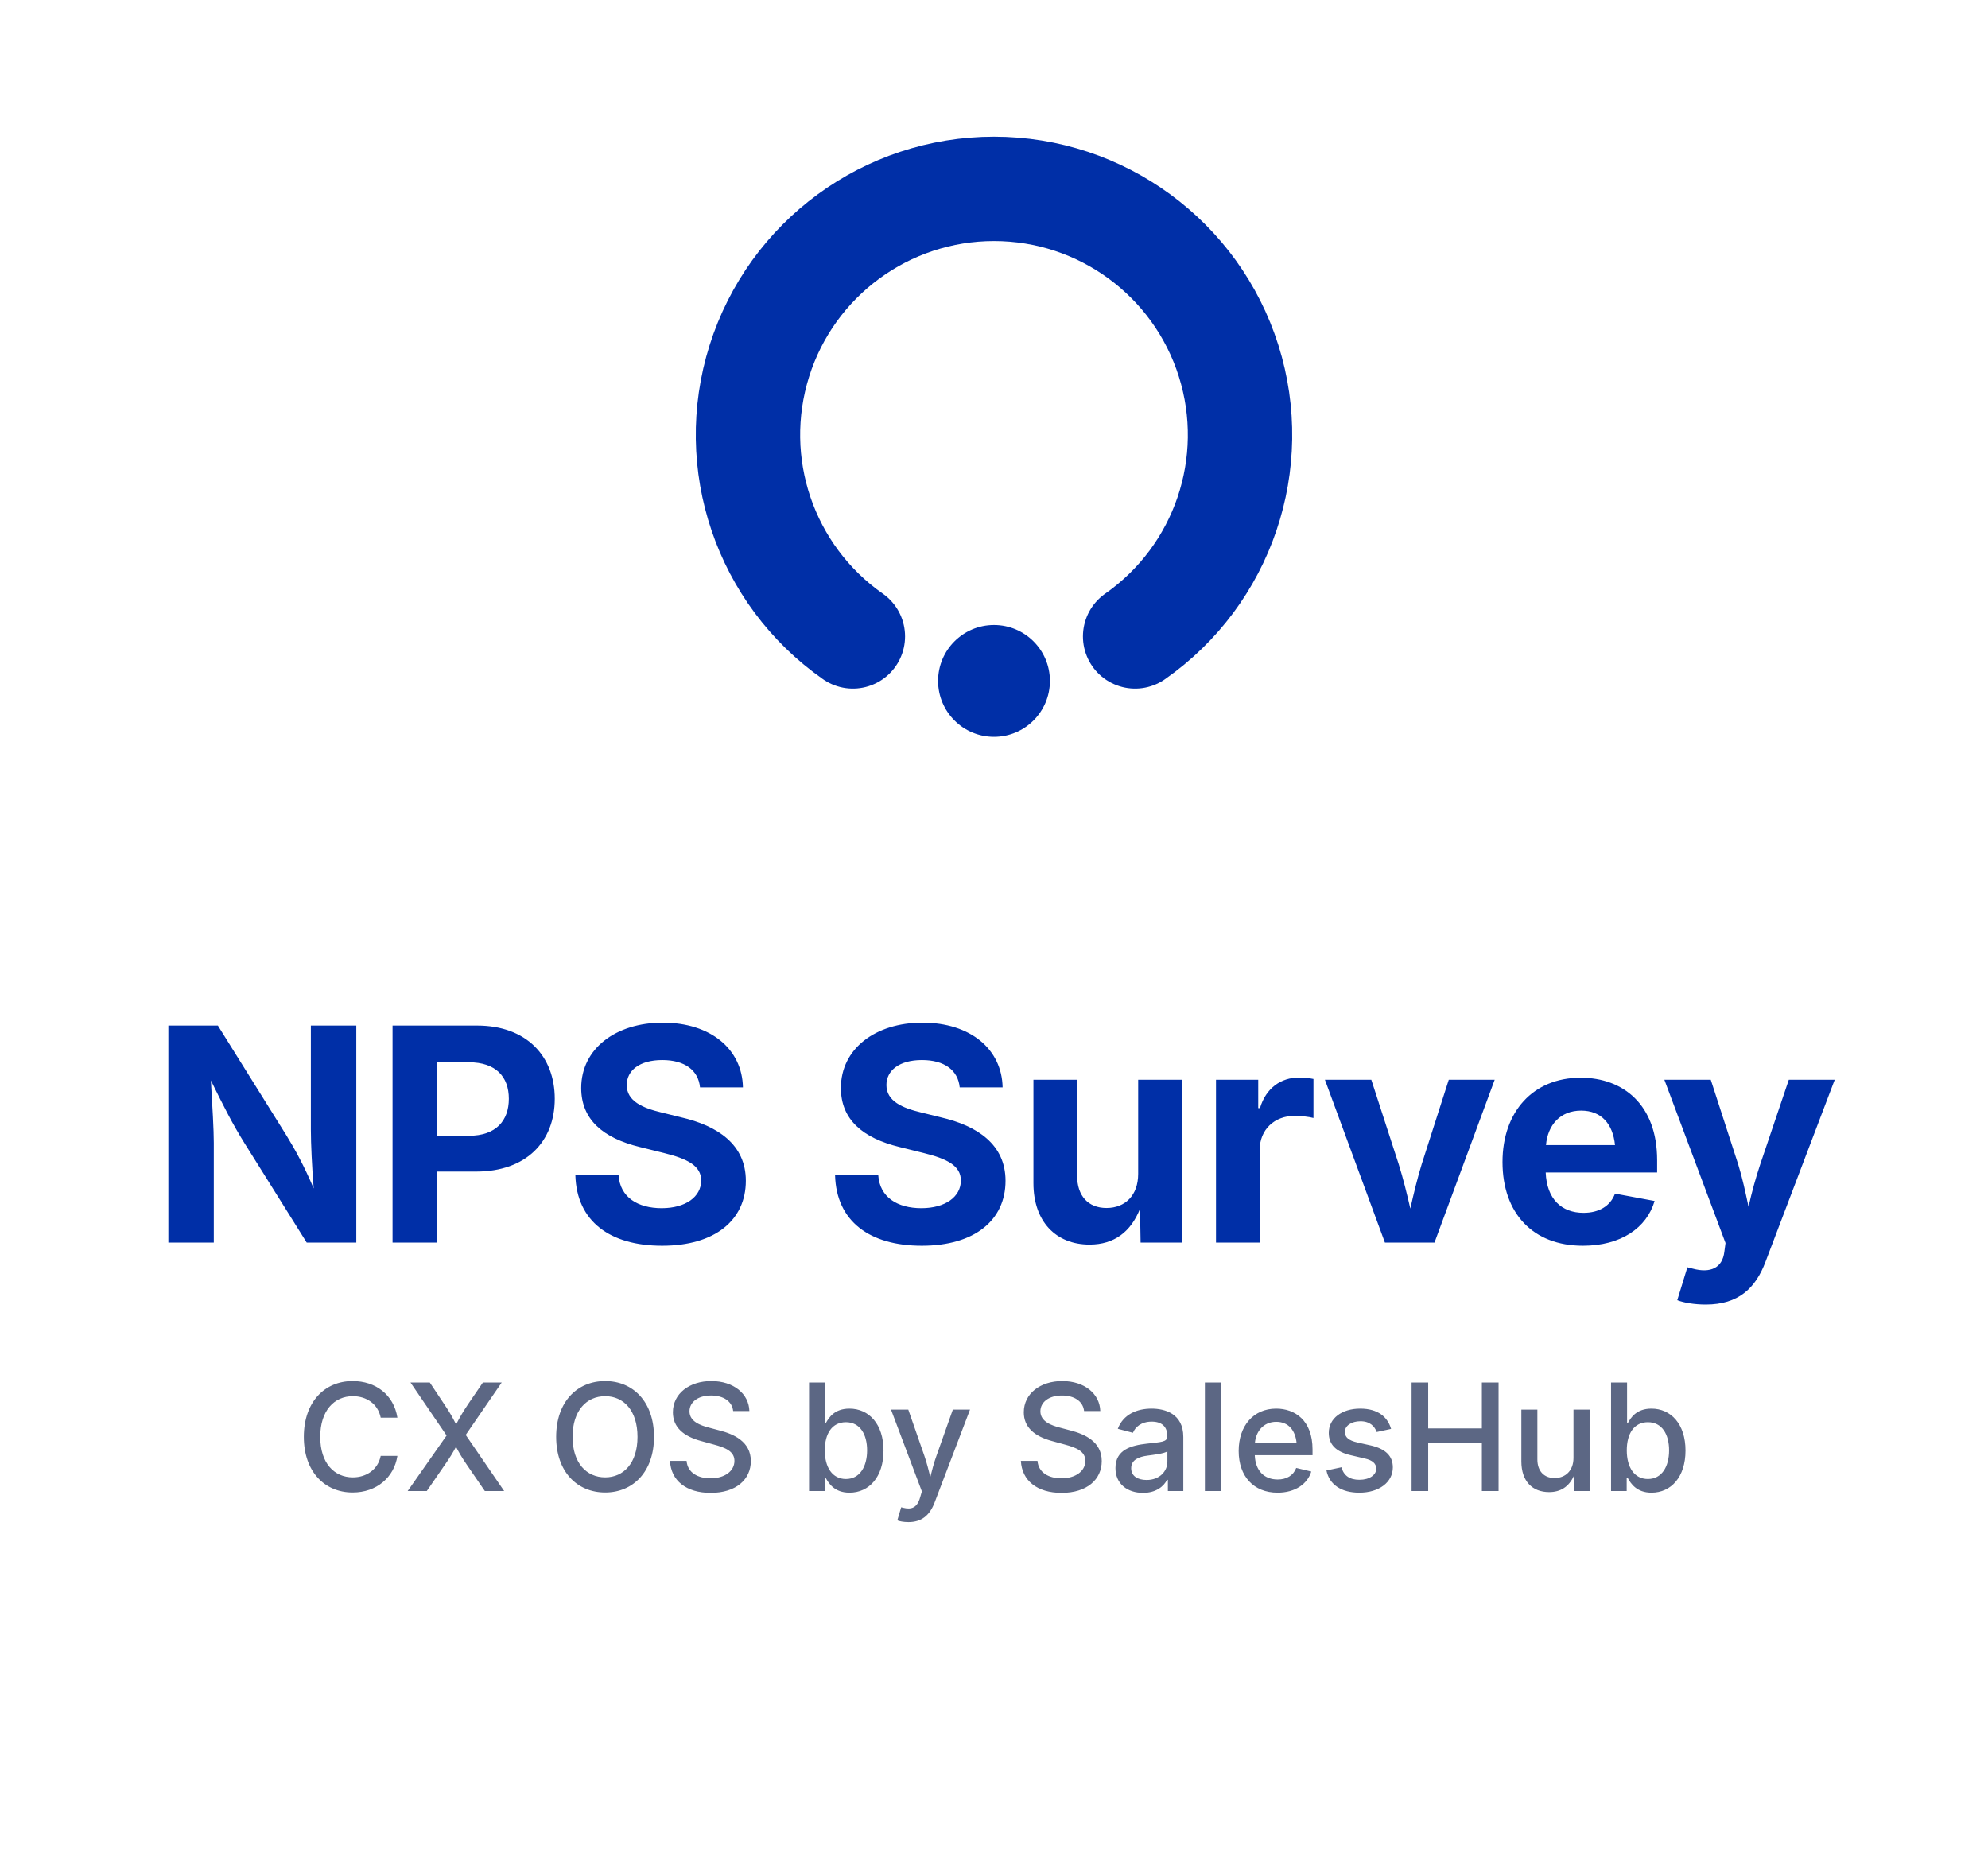
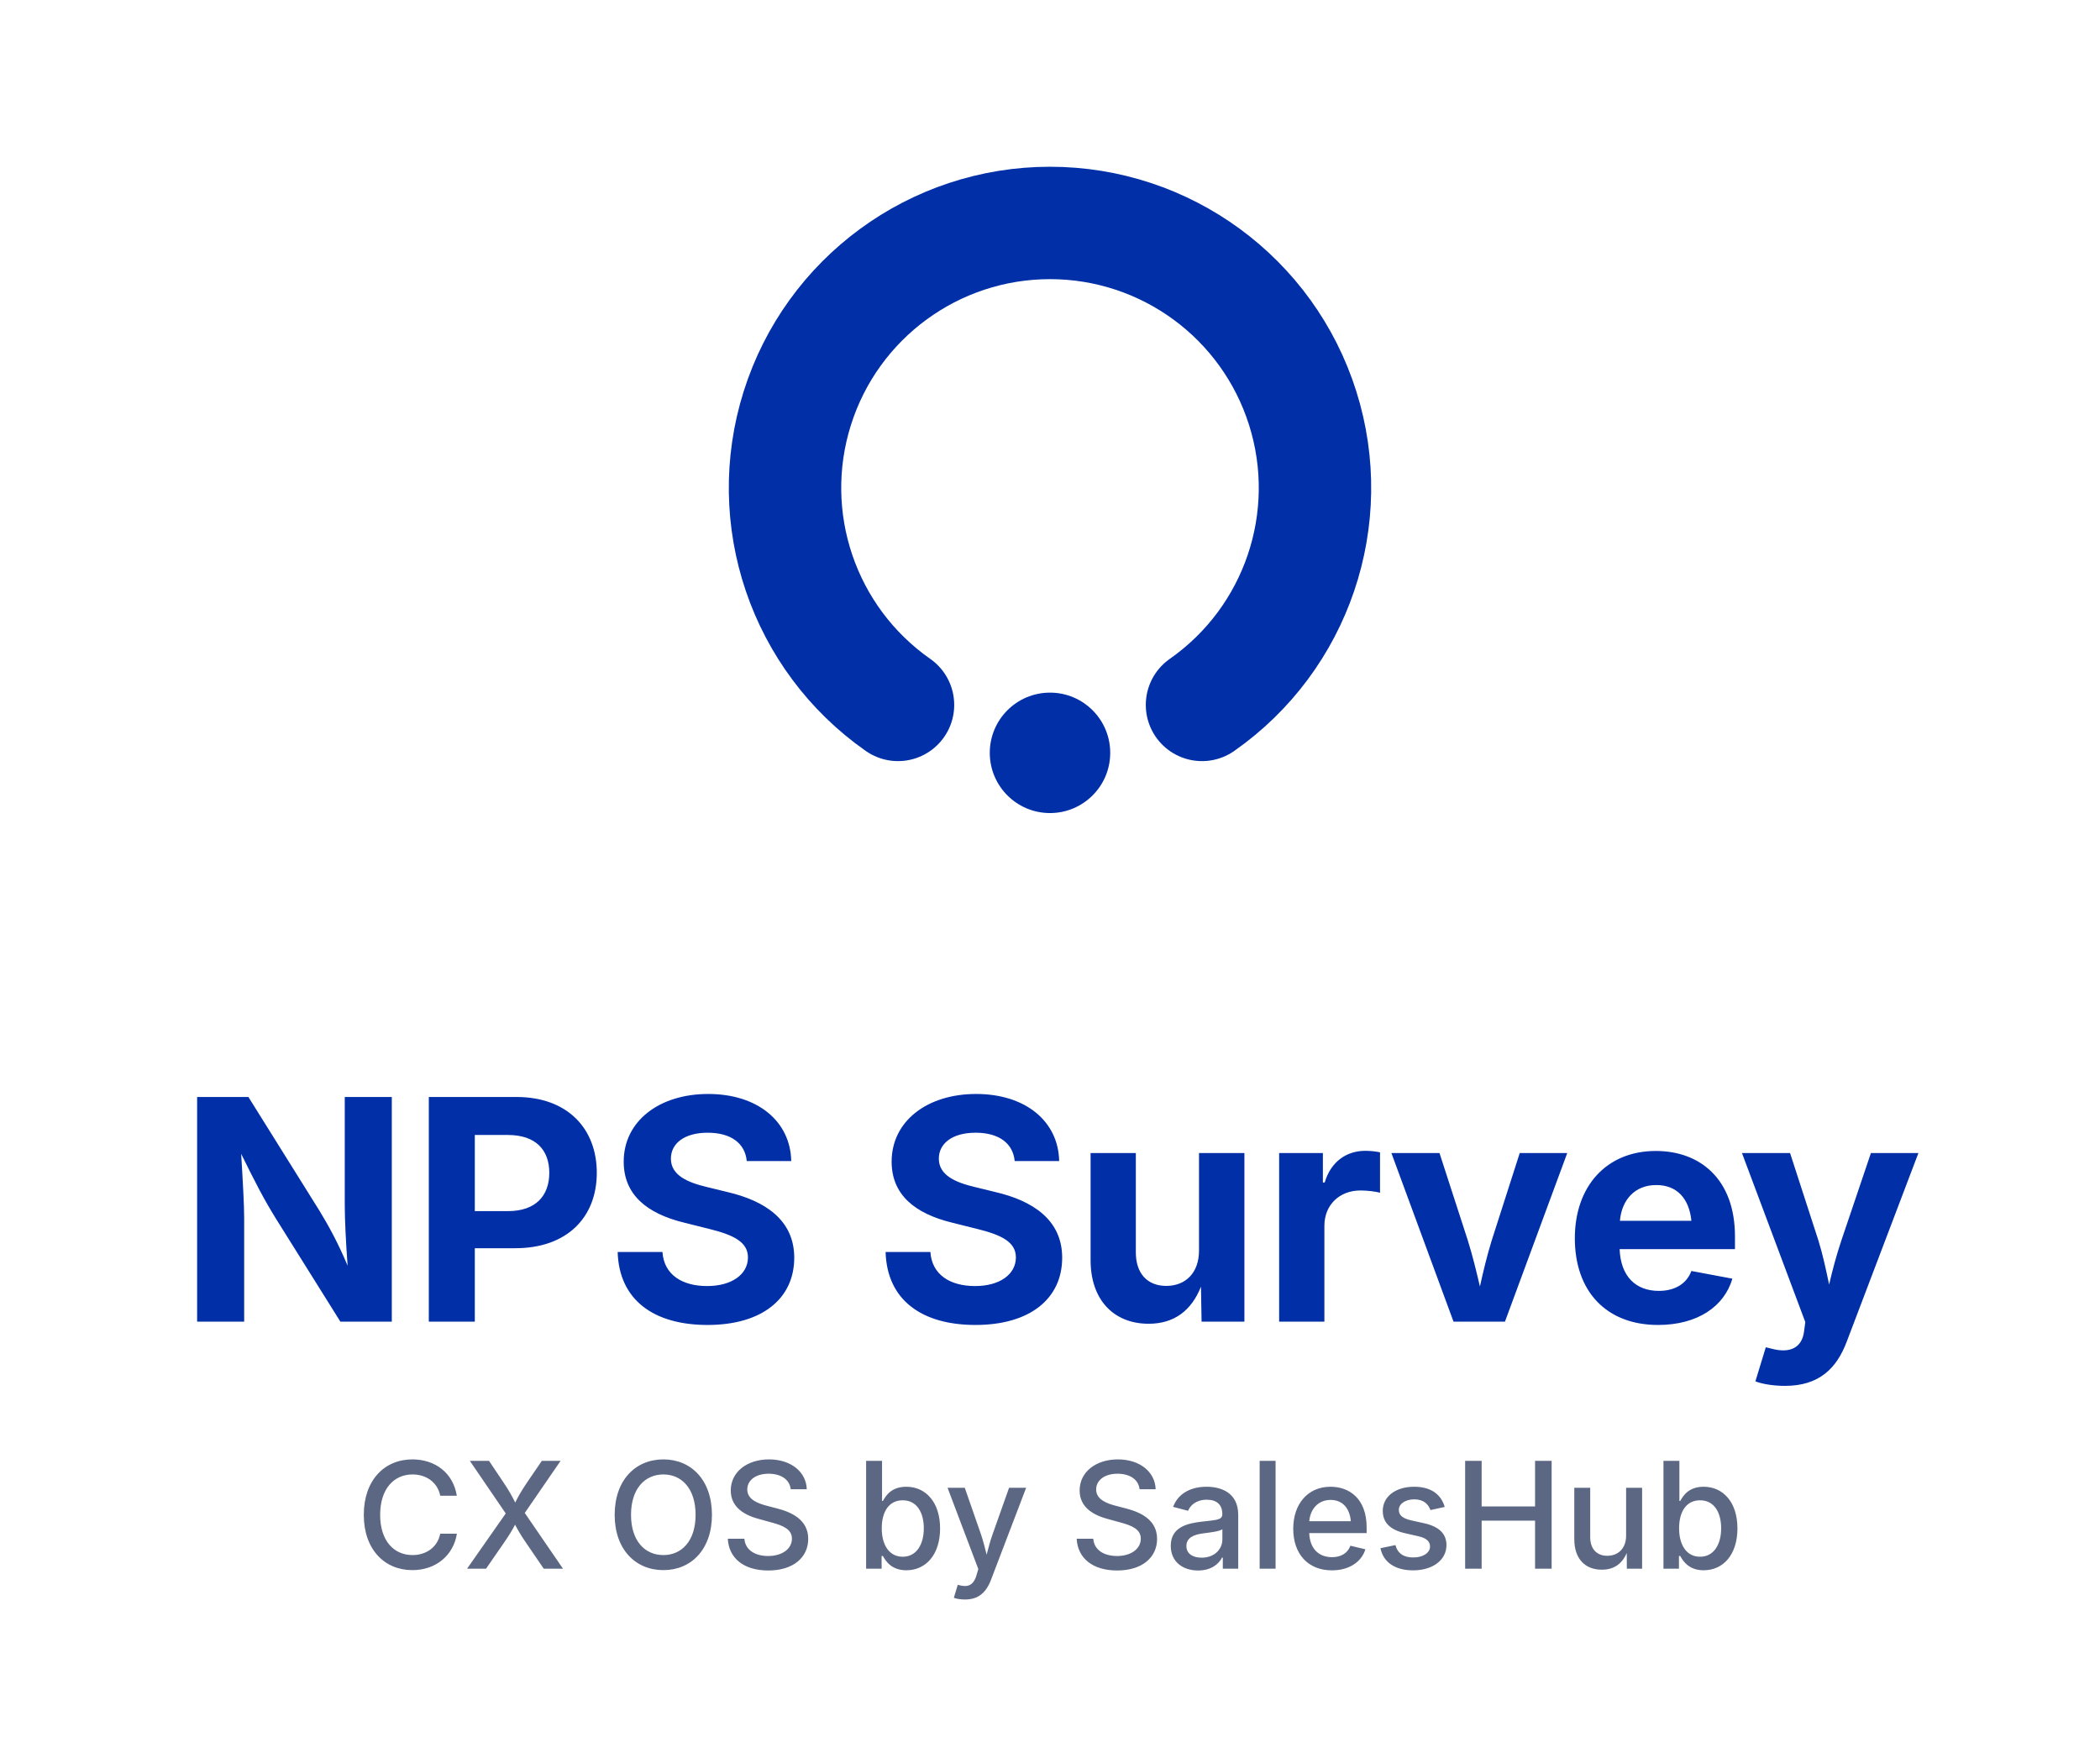
- <svg xmlns="http://www.w3.org/2000/svg" viewBox="0 0 320 300" role="img" aria-label="NPS Survey, CX OS by SalesHub">
-   <g transform="translate(100 10) scale(1.2)">
+ <svg xmlns="http://www.w3.org/2000/svg" viewBox="0 0 340 282" width="340" height="282" role="img" aria-label="NPS Survey, CX OS by SalesHub">
+   <g transform="translate(105 14) scale(1.3)">
    <path d="M31.07 77.03 A33 33 0 1 1 68.93 77.03" fill="none" stroke="#002FA7" stroke-width="14" stroke-linecap="round" />
    <circle cx="50" cy="83" r="7.5" fill="#002FA7" />
  </g>
-   <text x="160" y="200" text-anchor="middle" font-family="Inter, -apple-system, Segoe UI, Roboto, sans-serif" font-size="48" font-weight="700" fill="#002FA7" letter-spacing="-0.5">NPS Survey</text>
-   <text x="160" y="240" text-anchor="middle" font-family="Inter, -apple-system, Segoe UI, Roboto, sans-serif" font-size="24" font-weight="500" fill="#5c6784">CX OS by SalesHub</text>
+   <path fill="#002FA7" d="M31.916 214.0H39.533V197.276C39.533 195.128 39.314 191.222 39.045 186.827C41.291 191.368 42.634 194.029 44.66 197.301L55.11 214.0H63.435V177.623H55.818V195.079C55.818 197.472 56.013 201.378 56.282 204.942C54.695 201.158 53.157 198.399 51.716 196.031L40.217 177.623H31.916ZM69.427 214.0H76.873V202.11H83.44C91.814 202.11 96.624 197.105 96.624 189.903C96.624 182.75 91.888 177.623 83.611 177.623H69.427ZM76.873 196.104V183.775H82.22C86.785 183.775 88.933 186.241 88.933 189.903C88.933 193.565 86.785 196.104 82.244 196.104ZM114.554 214.537C123.392 214.537 128.592 210.265 128.592 203.648C128.592 197.545 123.856 194.42 117.728 193.004L114.432 192.198C111.356 191.466 108.622 190.318 108.622 187.608C108.622 185.167 110.77 183.409 114.579 183.409C118.314 183.409 120.633 185.094 120.902 187.999H128.104C127.982 181.603 122.708 177.135 114.652 177.135C106.742 177.135 100.98 181.529 100.98 188.097C100.98 193.395 104.667 196.495 110.819 197.984L114.823 198.985C118.778 199.962 121.097 201.109 121.097 203.6C121.097 206.358 118.46 208.238 114.481 208.238C110.453 208.238 107.499 206.407 107.254 202.721H100.003C100.223 210.46 105.814 214.537 114.554 214.537ZM157.934 214.537C166.772 214.537 171.972 210.265 171.972 203.648C171.972 197.545 167.236 194.42 161.108 193.004L157.812 192.198C154.736 191.466 152.002 190.318 152.002 187.608C152.002 185.167 154.15 183.409 157.959 183.409C161.694 183.409 164.013 185.094 164.282 187.999H171.484C171.362 181.603 166.089 177.135 158.032 177.135C150.122 177.135 144.36 181.529 144.36 188.097C144.36 193.395 148.047 196.495 154.199 197.984L158.203 198.985C162.158 199.962 164.477 201.109 164.477 203.6C164.477 206.358 161.841 208.238 157.861 208.238C153.833 208.238 150.879 206.407 150.634 202.721H143.383C143.603 210.46 149.194 214.537 157.934 214.537ZM185.972 214.342C190.122 214.342 192.906 212.193 194.444 208.336L194.541 214.0H201.475V186.705H194.126V202.501C194.126 206.114 191.929 208.214 188.828 208.214C185.752 208.214 183.897 206.188 183.897 202.794V186.705H176.573V204.063C176.573 210.46 180.308 214.342 185.972 214.342ZM207.1 214.0H214.425V198.473C214.425 195.079 216.891 192.76 220.26 192.76C221.334 192.76 222.774 192.931 223.433 193.126V186.583C222.774 186.437 221.822 186.339 221.065 186.339C217.989 186.339 215.475 188.097 214.474 191.466H214.181V186.705H207.1ZM235.333 214.0H243.659L253.742 186.705H246.051L241.51 200.865C240.753 203.331 240.167 205.772 239.606 208.312C239.02 205.772 238.41 203.307 237.653 200.865L233.063 186.705H225.275ZM268.449 214.537C274.797 214.537 279.143 211.583 280.485 207.042L273.845 205.797C273.064 207.896 271.135 209.02 268.571 209.02C264.885 209.02 262.395 206.725 262.224 202.257H280.9V200.206C280.9 190.88 275.212 186.363 268.083 186.363C260.1 186.363 254.973 192.076 254.973 200.499C254.973 209.117 260.1 214.537 268.449 214.537ZM262.273 197.667C262.566 194.298 264.665 191.881 268.156 191.881C271.55 191.881 273.479 194.103 273.845 197.667ZM284.207 223.668C285.257 224.083 287.063 224.4 288.992 224.4C294.461 224.4 297.342 221.642 299.002 217.223L310.598 186.705H302.908L298.123 200.865C297.342 203.209 296.707 205.553 296.145 207.994C295.633 205.577 295.144 203.233 294.412 200.865L289.822 186.705H282.034L292.288 214.073L292.092 215.538C291.775 218.272 289.749 219.176 286.795 218.37L285.891 218.15Z" />
+   <path fill="#5C6784" d="M66.764 254.234C70.619 254.234 73.432 251.797 73.971 248.34H71.275C70.83 250.566 68.967 251.797 66.787 251.797C63.799 251.797 61.549 249.523 61.549 245.281C61.549 241.062 63.787 238.742 66.787 238.742C68.967 238.742 70.83 239.961 71.275 242.188H73.959C73.373 238.484 70.443 236.305 66.764 236.305C62.24 236.305 58.9 239.68 58.9 245.281C58.9 250.859 62.229 254.234 66.764 254.234ZM75.623 254.0H78.693L81.576 249.828C82.455 248.551 82.865 247.883 83.393 246.875C83.932 247.906 84.318 248.562 85.186 249.828L88.033 254.0H91.15L84.963 244.977L90.764 236.539H87.729L85.373 239.984C84.412 241.402 83.979 242.188 83.416 243.289C82.854 242.176 82.443 241.414 81.482 239.984L79.174 236.539H76.068L81.881 245.059ZM107.404 254.234C111.928 254.234 115.268 250.859 115.268 245.281C115.268 239.68 111.928 236.305 107.404 236.305C102.869 236.305 99.518 239.68 99.518 245.281C99.518 250.859 102.869 254.234 107.404 254.234ZM107.404 251.797C104.404 251.797 102.166 249.5 102.166 245.281C102.166 241.051 104.404 238.742 107.404 238.742C110.381 238.742 112.619 241.039 112.619 245.281C112.619 249.5 110.381 251.797 107.404 251.797ZM124.385 254.293C128.486 254.293 130.854 252.137 130.854 249.172C130.854 246.02 128.053 244.824 125.826 244.25L124.127 243.805C122.791 243.453 120.986 242.832 120.986 241.18C120.986 239.703 122.322 238.625 124.443 238.625C126.424 238.625 127.842 239.539 128.018 241.133H130.619C130.537 238.355 128.088 236.305 124.502 236.305C120.986 236.305 118.314 238.309 118.314 241.332C118.314 243.723 120.002 245.188 122.861 245.949L124.9 246.512C126.775 247.016 128.217 247.613 128.217 249.137C128.217 250.824 126.588 251.949 124.373 251.949C122.357 251.949 120.67 251.059 120.518 249.148H117.834C117.998 252.336 120.459 254.293 124.385 254.293ZM146.732 254.258C149.92 254.258 152.205 251.715 152.205 247.484C152.205 243.219 149.873 240.734 146.732 240.734C144.283 240.734 143.404 242.223 142.947 243.031H142.807V236.539H140.229V254.0H142.736V251.949H142.947C143.404 252.781 144.354 254.258 146.732 254.258ZM146.158 252.066C143.979 252.066 142.76 250.191 142.76 247.461C142.76 244.742 143.943 242.926 146.158 242.926C148.432 242.926 149.568 244.883 149.568 247.461C149.568 250.062 148.396 252.066 146.158 252.066ZM154.432 258.711C154.748 258.852 155.428 258.992 156.236 258.992C158.346 258.992 159.646 257.914 160.443 255.816L166.139 240.898H163.373L160.736 248.34C160.326 249.477 160.033 250.613 159.74 251.738C159.459 250.613 159.189 249.488 158.791 248.34L156.201 240.898H153.412L158.393 254.059L158.111 255.02C157.631 256.707 156.693 257.035 155.357 256.684L155.064 256.613ZM180.869 254.293C184.971 254.293 187.338 252.137 187.338 249.172C187.338 246.02 184.537 244.824 182.311 244.25L180.611 243.805C179.275 243.453 177.471 242.832 177.471 241.18C177.471 239.703 178.807 238.625 180.928 238.625C182.908 238.625 184.326 239.539 184.502 241.133H187.104C187.021 238.355 184.572 236.305 180.986 236.305C177.471 236.305 174.799 238.309 174.799 241.332C174.799 243.723 176.486 245.188 179.346 245.949L181.385 246.512C183.26 247.016 184.701 247.613 184.701 249.137C184.701 250.824 183.072 251.949 180.857 251.949C178.842 251.949 177.154 251.059 177.002 249.148H174.318C174.482 252.336 176.943 254.293 180.869 254.293ZM193.982 254.293C196.104 254.293 197.346 253.227 197.85 252.207H197.979V254.0H200.475V245.305C200.475 241.52 197.463 240.734 195.354 240.734C193.021 240.734 190.818 241.648 189.928 243.992L192.354 244.625C192.717 243.734 193.678 242.832 195.389 242.832C197.029 242.832 197.896 243.676 197.896 245.129V245.199C197.896 246.125 196.9 246.113 194.592 246.383C192.119 246.664 189.553 247.32 189.553 250.297C189.553 252.875 191.486 254.293 193.982 254.293ZM194.557 252.219C193.115 252.219 192.084 251.574 192.084 250.332C192.084 248.984 193.279 248.492 194.732 248.293C195.529 248.188 197.521 247.977 197.908 247.602V249.277C197.908 250.812 196.654 252.219 194.557 252.219ZM206.521 236.539H203.943V254.0H206.521ZM215.639 254.27C218.439 254.27 220.443 252.898 221.064 250.859L218.639 250.285C218.182 251.504 217.104 252.137 215.662 252.137C213.518 252.137 212.064 250.766 211.971 248.234H221.264V247.32C221.264 242.598 218.404 240.734 215.416 240.734C211.748 240.734 209.381 243.512 209.381 247.543C209.381 251.609 211.771 254.27 215.639 254.27ZM211.982 246.312C212.123 244.426 213.365 242.867 215.428 242.867C217.408 242.867 218.521 244.25 218.709 246.312ZM228.787 254.27C231.986 254.27 234.189 252.582 234.189 250.191C234.189 248.375 233.041 247.203 230.615 246.652L228.506 246.184C227.064 245.855 226.479 245.34 226.479 244.473C226.479 243.488 227.557 242.773 228.975 242.773C230.521 242.773 231.26 243.594 231.6 244.508L233.908 244.004C233.346 242.059 231.787 240.734 228.951 240.734C225.986 240.734 223.877 242.293 223.877 244.637C223.877 246.512 225.049 247.707 227.486 248.258L229.689 248.762C230.932 249.043 231.529 249.582 231.529 250.414C231.529 251.387 230.475 252.184 228.811 252.184C227.287 252.184 226.291 251.551 225.928 250.18L223.502 250.684C223.971 253.004 225.939 254.27 228.787 254.27ZM237.213 254.0H239.885V246.219H248.533V254.0H251.217V236.539H248.533V243.922H239.885V236.539H237.213ZM259.35 254.164C261.154 254.164 262.561 253.355 263.381 251.457L263.393 254.0H265.865V240.898H263.275V248.656C263.275 250.73 261.975 251.914 260.229 251.914C258.518 251.914 257.463 250.789 257.463 248.902V240.898H254.885V249.219C254.885 252.453 256.678 254.164 259.35 254.164ZM275.826 254.258C279.014 254.258 281.299 251.715 281.299 247.484C281.299 243.219 278.967 240.734 275.826 240.734C273.377 240.734 272.498 242.223 272.041 243.031H271.9V236.539H269.322V254.0H271.83V251.949H272.041C272.498 252.781 273.447 254.258 275.826 254.258ZM275.252 252.066C273.072 252.066 271.854 250.191 271.854 247.461C271.854 244.742 273.037 242.926 275.252 242.926C277.525 242.926 278.662 244.883 278.662 247.461C278.662 250.062 277.49 252.066 275.252 252.066Z" />
</svg>
